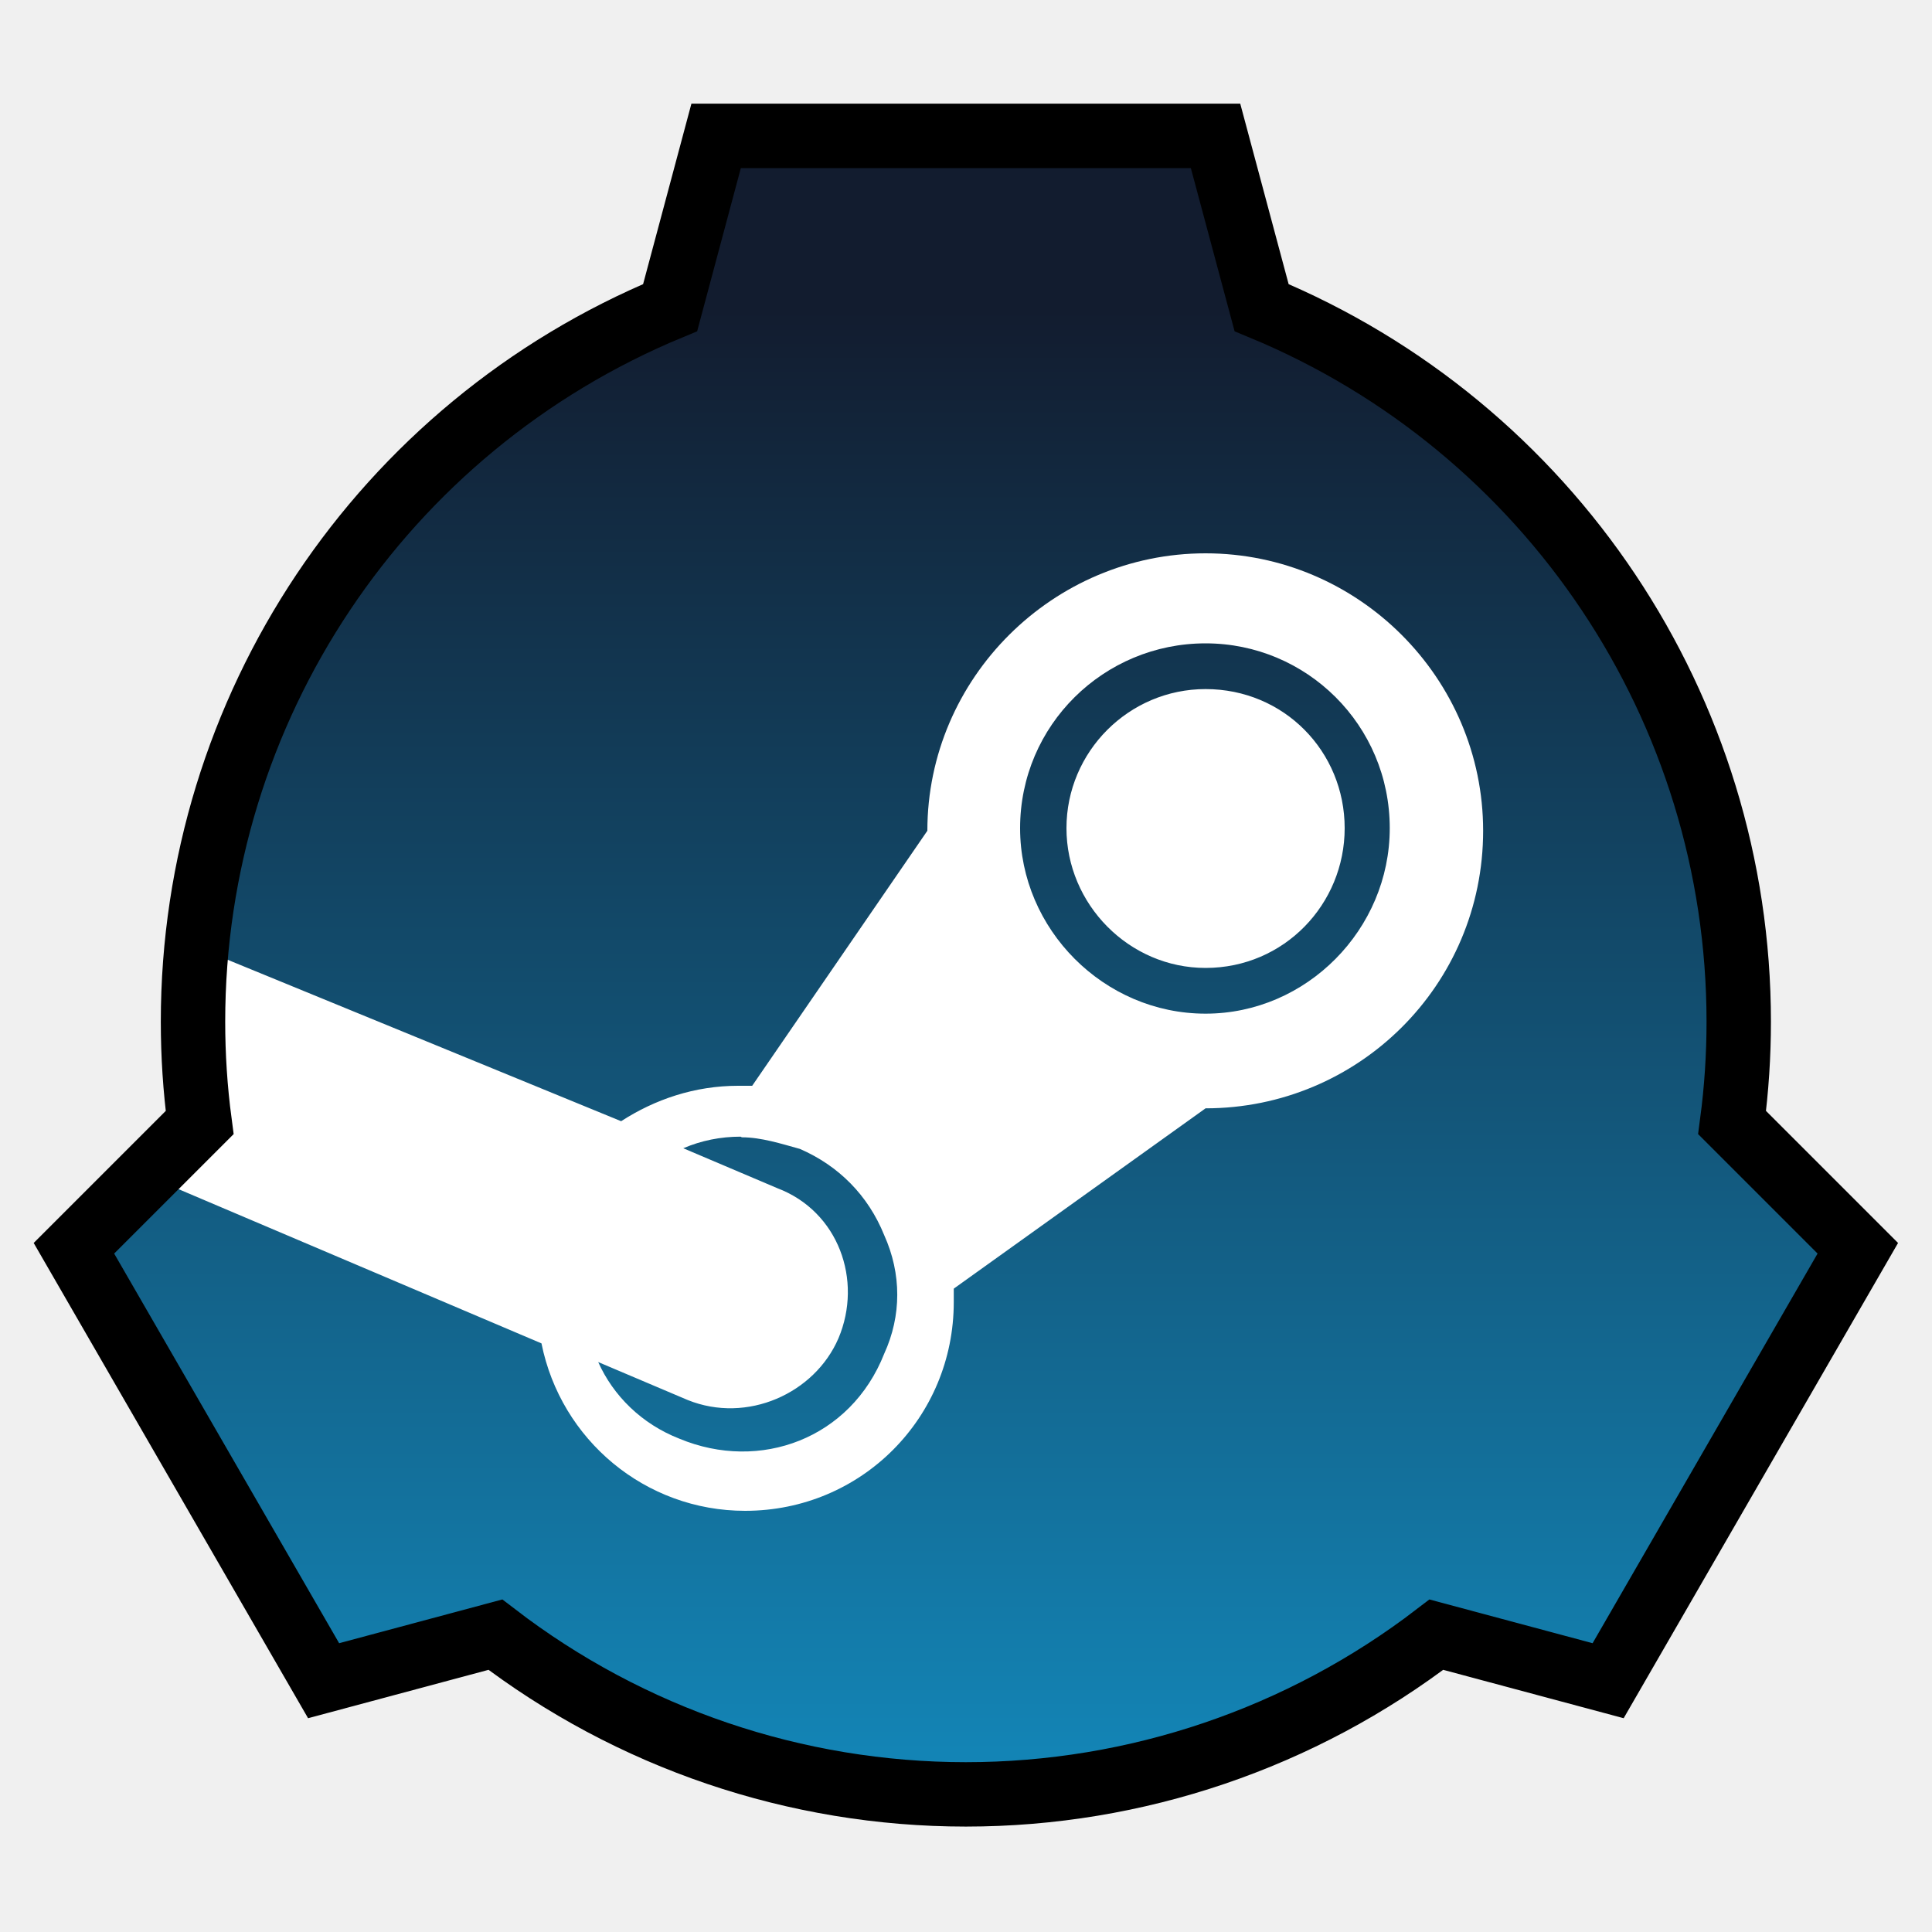
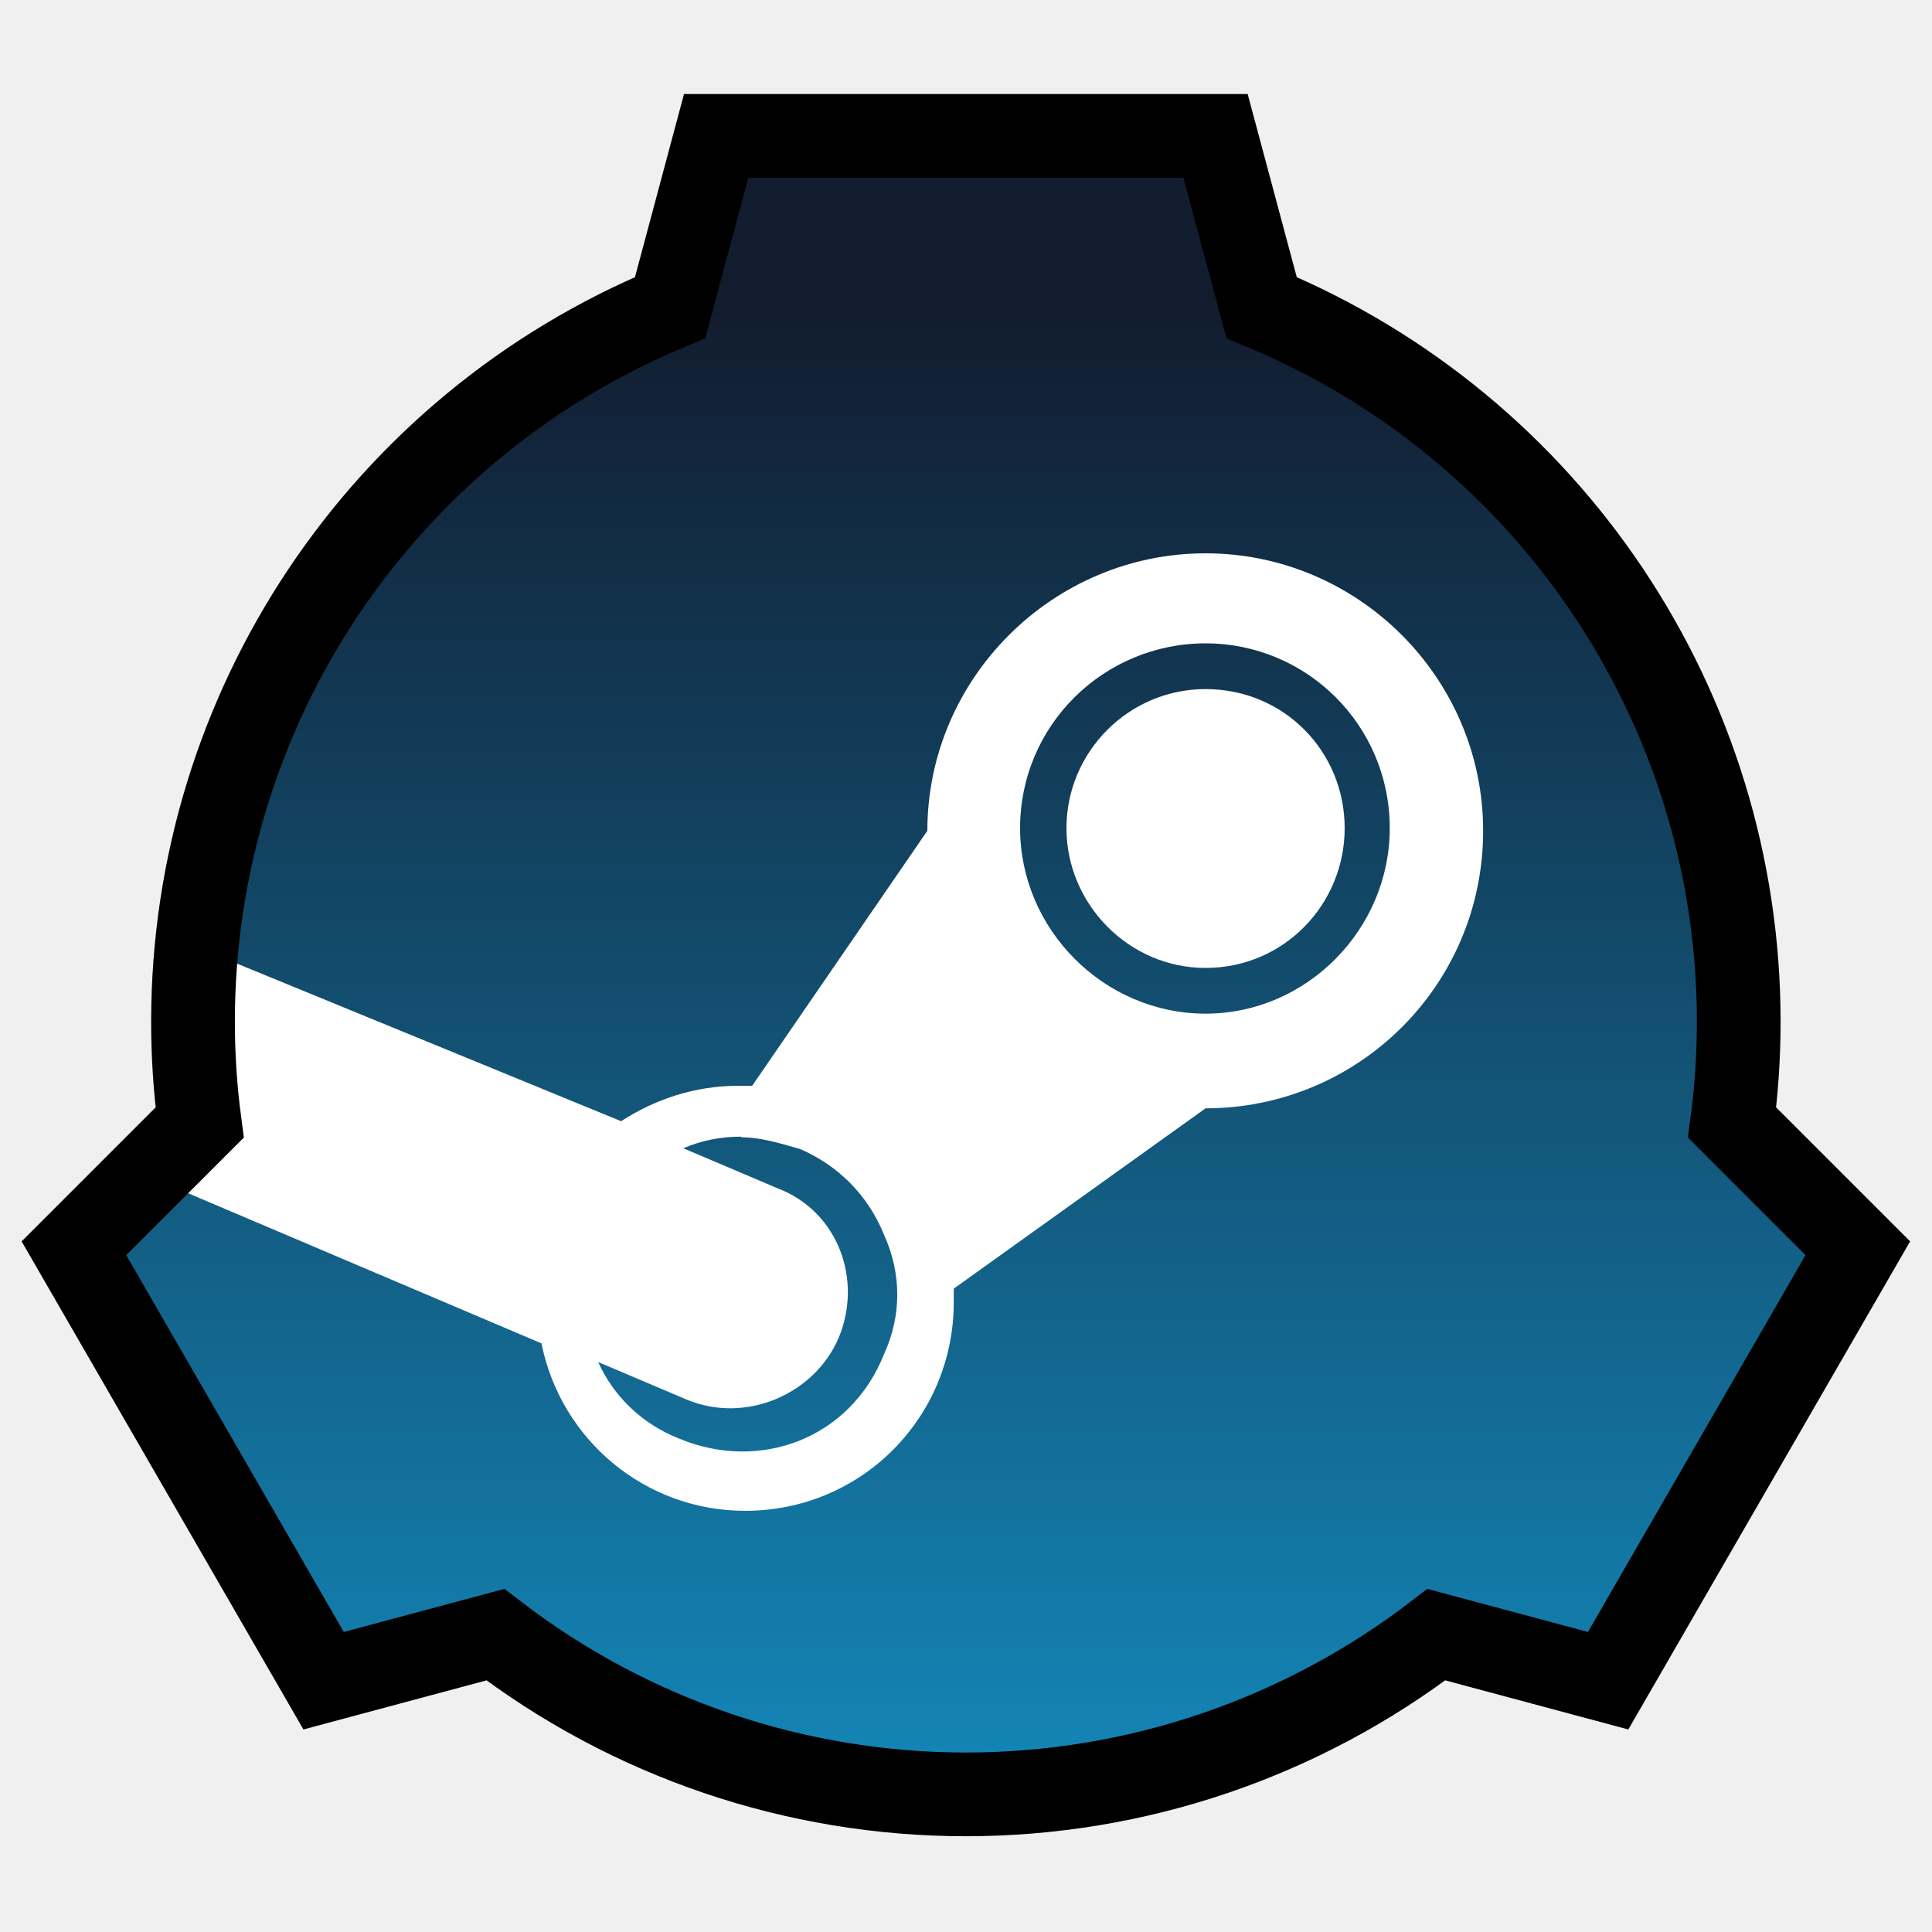
<svg xmlns="http://www.w3.org/2000/svg" version="1.1" viewBox="0 0 30 30">
  <defs>
    <linearGradient id="a" x1="-330.1" x2="-330.1" y1="-349" y2="-326.6" gradientUnits="userSpaceOnUse">
      <stop stop-color="#121c2f" offset="0" />
      <stop stop-color="#1384b5" offset="1" />
    </linearGradient>
  </defs>
  <g transform="translate(344.99 353.81)">
    <path d="m-333.87-351.7-0.715 2.667c-4.485 1.857-7.409 6.233-7.409 11.087 1e-5 0.524 0.034 1.048 0.103 1.567l-1.952 1.952 3.877 6.715 2.667-0.715c2.096 1.609 4.664 2.48 7.306 2.48 2.642 2e-5 5.21-0.872 7.306-2.48l2.667 0.715 3.877-6.715-1.952-1.952c0.069-0.52 0.103-1.043 0.103-1.567 1e-5 -4.854-2.924-9.23-7.409-11.087l-0.715-2.667z" fill="url(#a)" />
  </g>
  <path d="m18.72 8.592c-2.37 0-4.32 1.938-4.32 4.308l-2.72 3.96h-0.22c-0.67 0-1.29 0.21-1.815 0.55l-6.118-2.51-1.002 3.46 5.883 2.5c0.301 1.5 1.612 2.6 3.162 2.6 1.81 0 3.24-1.45 3.24-3.24v-0.21l3.91-2.8c2.37 0 4.31-1.91 4.31-4.31 0-2.37-1.94-4.308-4.31-4.308zm-0 1.398c1.57 0 2.86 1.27 2.86 2.87 0 1.57-1.29 2.88-2.86 2.88-1.58 0-2.88-1.31-2.88-2.88 0-1.6 1.3-2.87 2.88-2.87zm0 0.71c-1.19 0-2.16 0.97-2.16 2.16 0 1.18 0.97 2.17 2.16 2.17 1.22 0 2.16-0.99 2.16-2.17 0-1.19-0.94-2.16-2.16-2.16zm-7.2 6.96c0.3 0 0.61 0.1 0.9 0.18 0.6 0.26 1.06 0.72 1.31 1.34 0.27 0.6 0.27 1.25 0 1.84-0.52 1.32-1.93 1.84-3.18 1.32-0.589-0.23-1.029-0.67-1.261-1.19l1.391 0.59c0.92 0.37 1.97-0.1 2.34-0.96 0.38-0.9-0-1.97-0.95-2.33l-1.46-0.62c0.28-0.12 0.58-0.18 0.89-0.18z" fill="#fff" stroke-width=".259" />
  <g transform="translate(344.99 353.81)">
-     <path d="m-333.87-351.7-0.714 2.667c-4.485 1.857-7.409 6.233-7.409 11.087 1e-5 0.524 0.034 1.048 0.103 1.567l-1.952 1.952 3.877 6.715 2.667-0.715c2.096 1.609 4.664 2.48 7.306 2.48 2.642 2e-5 5.21-0.872 7.306-2.48l2.667 0.715 3.877-6.715-1.952-1.952c0.069-0.52 0.103-1.043 0.103-1.567 1e-5 -4.854-2.924-9.23-7.409-11.087l-0.715-2.667z" fill="none" stroke="#000" />
+     <path d="m-333.87-351.7-0.714 2.667c-4.485 1.857-7.409 6.233-7.409 11.087 1e-5 0.524 0.034 1.048 0.103 1.567l-1.952 1.952 3.877 6.715 2.667-0.715c2.096 1.609 4.664 2.48 7.306 2.48 2.642 2e-5 5.21-0.872 7.306-2.48l2.667 0.715 3.877-6.715-1.952-1.952c0.069-0.52 0.103-1.043 0.103-1.567 1e-5 -4.854-2.924-9.23-7.409-11.087l-0.715-2.667z" fill="none" stroke="#000" stroke-width="1.3" />
  </g>
</svg>
